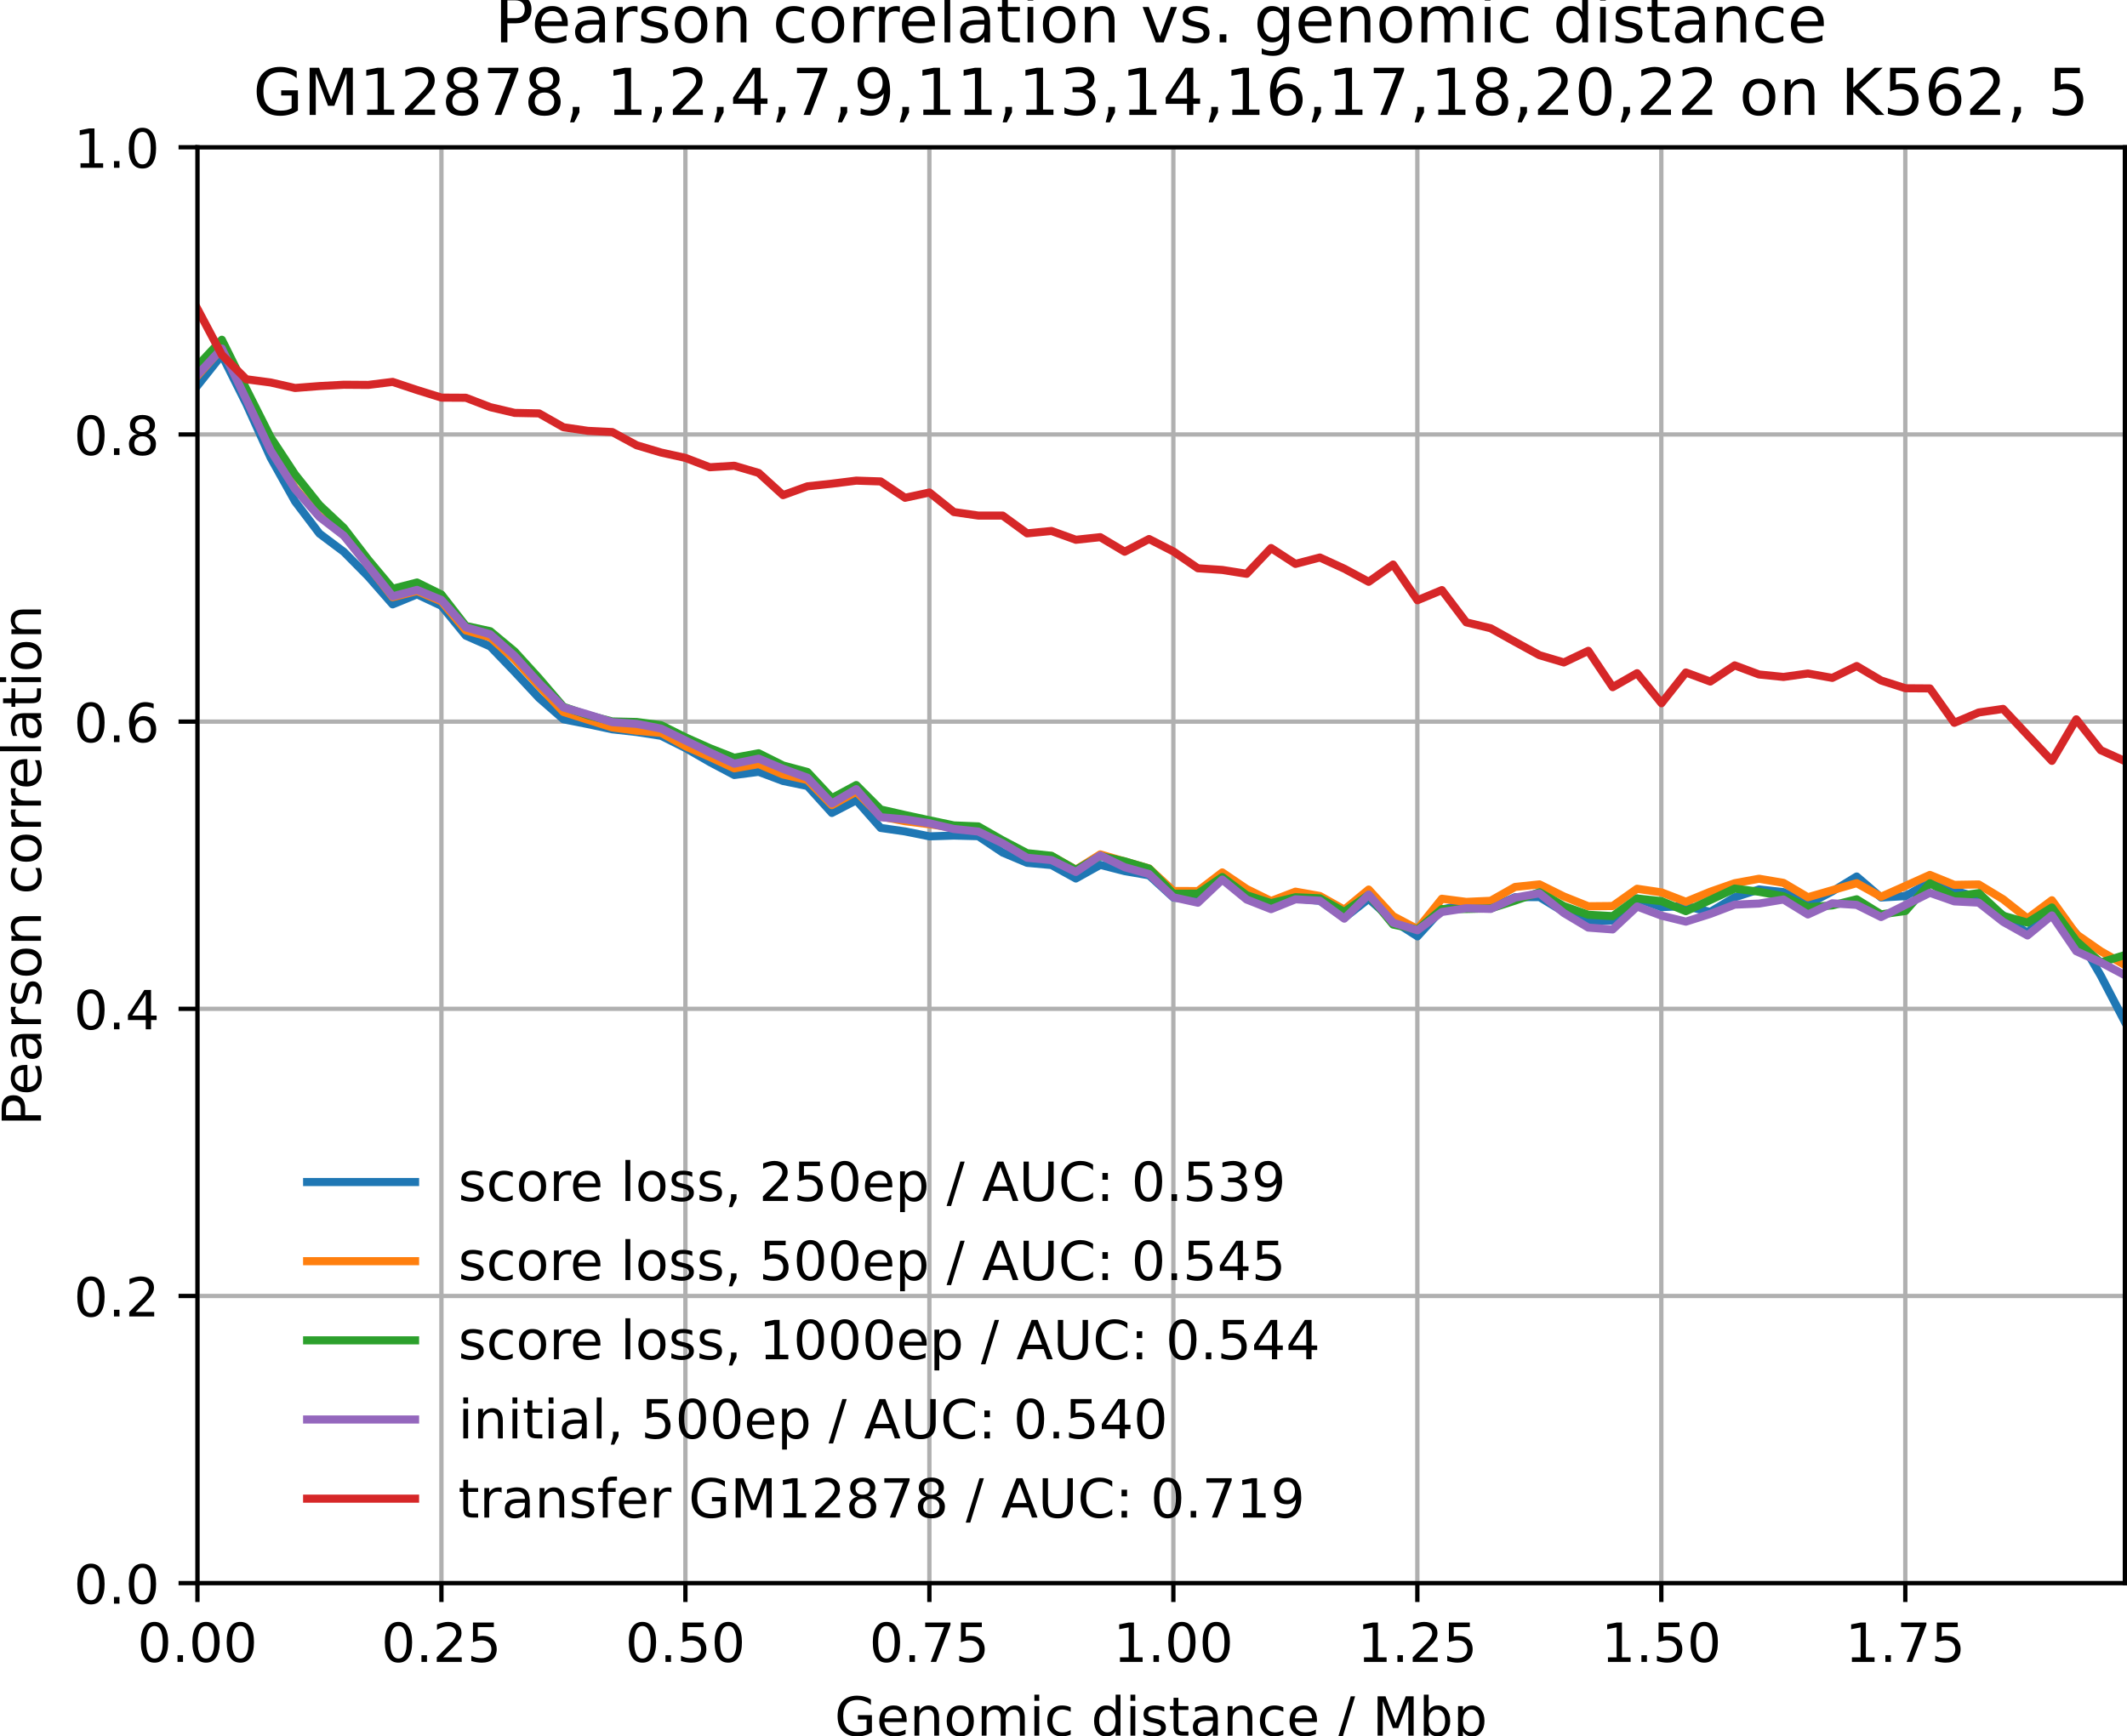
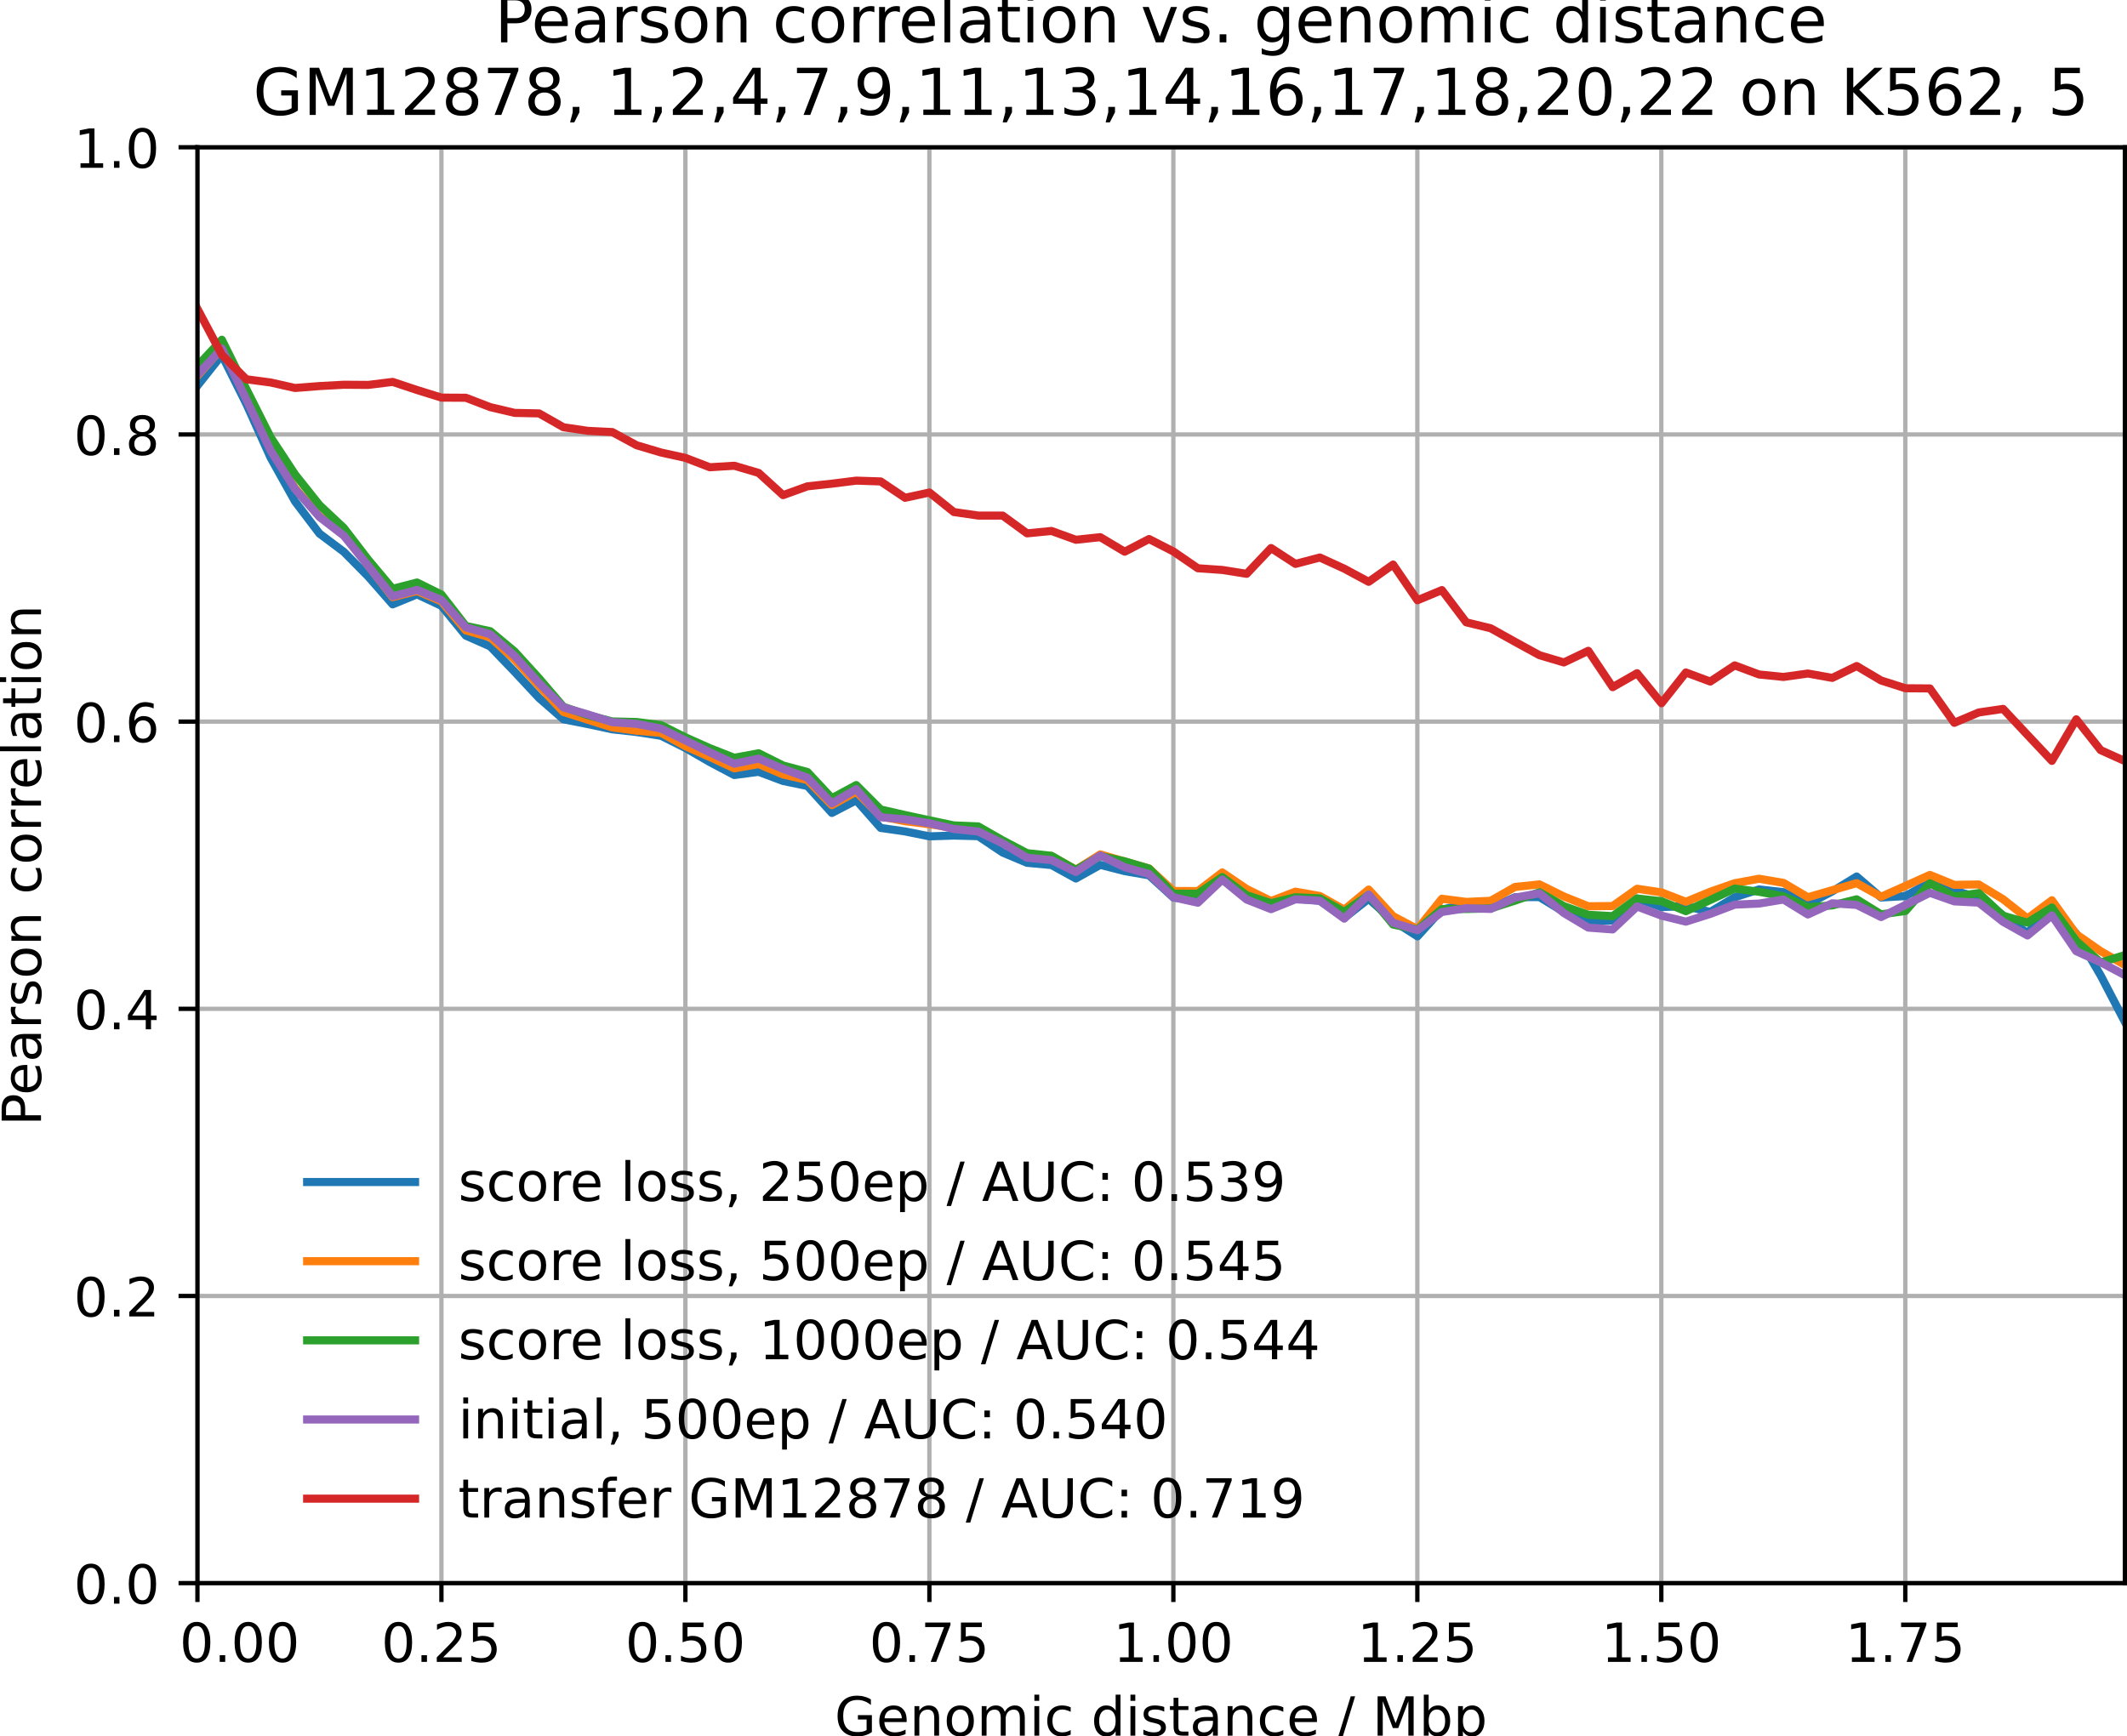
<svg xmlns="http://www.w3.org/2000/svg" version="1.1" id="svg2" xml:space="preserve" width="80mm" height="65.3mm" viewBox="0 0 302.362 246.803">
  <defs id="defs6">
    <clipPath clipPathUnits="userSpaceOnUse" id="clipPath22">
      <path d="M 57.6,38.016 H 414.72 V 304.128 H 57.6 Z" id="path20" />
    </clipPath>
    <clipPath clipPathUnits="userSpaceOnUse" id="clipPath40">
      <path d="M 57.6,38.016 H 414.72 V 304.128 H 57.6 Z" id="path38" />
    </clipPath>
    <clipPath clipPathUnits="userSpaceOnUse" id="clipPath58">
      <path d="M 57.6,38.016 H 414.72 V 304.128 H 57.6 Z" id="path56" />
    </clipPath>
    <clipPath clipPathUnits="userSpaceOnUse" id="clipPath76">
      <path d="M 57.6,38.016 H 414.72 V 304.128 H 57.6 Z" id="path74" />
    </clipPath>
    <clipPath clipPathUnits="userSpaceOnUse" id="clipPath94">
      <path d="M 57.6,38.016 H 414.72 V 304.128 H 57.6 Z" id="path92" />
    </clipPath>
    <clipPath clipPathUnits="userSpaceOnUse" id="clipPath112">
      <path d="M 57.6,38.016 H 414.72 V 304.128 H 57.6 Z" id="path110" />
    </clipPath>
    <clipPath clipPathUnits="userSpaceOnUse" id="clipPath130">
      <path d="M 57.6,38.016 H 414.72 V 304.128 H 57.6 Z" id="path128" />
    </clipPath>
    <clipPath clipPathUnits="userSpaceOnUse" id="clipPath148">
      <path d="M 57.6,38.016 H 414.72 V 304.128 H 57.6 Z" id="path146" />
    </clipPath>
    <clipPath clipPathUnits="userSpaceOnUse" id="clipPath170">
      <path d="M 57.6,38.016 H 414.72 V 304.128 H 57.6 Z" id="path168" />
    </clipPath>
    <clipPath clipPathUnits="userSpaceOnUse" id="clipPath188">
      <path d="M 57.6,38.016 H 414.72 V 304.128 H 57.6 Z" id="path186" />
    </clipPath>
    <clipPath clipPathUnits="userSpaceOnUse" id="clipPath206">
      <path d="M 57.6,38.016 H 414.72 V 304.128 H 57.6 Z" id="path204" />
    </clipPath>
    <clipPath clipPathUnits="userSpaceOnUse" id="clipPath224">
      <path d="M 57.6,38.016 H 414.72 V 304.128 H 57.6 Z" id="path222" />
    </clipPath>
    <clipPath clipPathUnits="userSpaceOnUse" id="clipPath242">
      <path d="M 57.6,38.016 H 414.72 V 304.128 H 57.6 Z" id="path240" />
    </clipPath>
    <clipPath clipPathUnits="userSpaceOnUse" id="clipPath260">
      <path d="M 57.6,38.016 H 414.72 V 304.128 H 57.6 Z" id="path258" />
    </clipPath>
    <clipPath clipPathUnits="userSpaceOnUse" id="clipPath282">
      <path d="M 57.6,38.016 H 414.72 V 304.128 H 57.6 Z" id="path280" />
    </clipPath>
    <clipPath clipPathUnits="userSpaceOnUse" id="clipPath292">
      <path d="M 57.6,38.016 H 414.72 V 304.128 H 57.6 Z" id="path290" />
    </clipPath>
    <clipPath clipPathUnits="userSpaceOnUse" id="clipPath302">
      <path d="M 57.6,38.016 H 414.72 V 304.128 H 57.6 Z" id="path300" />
    </clipPath>
    <clipPath clipPathUnits="userSpaceOnUse" id="clipPath312">
      <path d="M 57.6,38.016 H 414.72 V 304.128 H 57.6 Z" id="path310" />
    </clipPath>
    <clipPath clipPathUnits="userSpaceOnUse" id="clipPath322">
      <path d="M 57.6,38.016 H 414.72 V 304.128 H 57.6 Z" id="path320" />
    </clipPath>
  </defs>
  <g id="g10" transform="matrix(1.333333,0,0,-1.333333,-28.02396,443.5936)">
    <path d="m 53.762,172.868 h 11.509" style="fill:none;stroke:#d62728;stroke-width:0.863;stroke-linecap:square;stroke-linejoin:round;stroke-miterlimit:10;stroke-dasharray:none;stroke-opacity:1" id="path368" />
    <g id="g16" transform="matrix(0.5754255,0,0,0.5754255,8.923693,141.9847)">
      <g id="g18" clip-path="url(#clipPath22)">
        <path d="M 57.6,38.016 V 304.128" style="fill:none;stroke:#b0b0b0;stroke-width:0.8;stroke-linecap:square;stroke-linejoin:round;stroke-miterlimit:10;stroke-dasharray:none;stroke-opacity:1" id="path24" />
      </g>
    </g>
    <path d="m 42.068,163.86 v -2.014" style="fill:#000000;fill-opacity:1;fill-rule:nonzero;stroke:#000000;stroke-width:0.46;stroke-linecap:butt;stroke-linejoin:round;stroke-miterlimit:10;stroke-dasharray:none;stroke-opacity:1" id="path28" />
    <g id="g34" transform="matrix(0.5754255,0,0,0.5754255,8.923693,141.9847)">
      <g id="g36" clip-path="url(#clipPath40)">
        <path d="M 102.805,38.016 V 304.128" style="fill:none;stroke:#b0b0b0;stroke-width:0.8;stroke-linecap:square;stroke-linejoin:round;stroke-miterlimit:10;stroke-dasharray:none;stroke-opacity:1" id="path42" />
      </g>
    </g>
    <path d="m 68.08,163.86 v -2.014" style="fill:#000000;fill-opacity:1;fill-rule:nonzero;stroke:#000000;stroke-width:0.46;stroke-linecap:butt;stroke-linejoin:round;stroke-miterlimit:10;stroke-dasharray:none;stroke-opacity:1" id="path46" />
    <g id="g52" transform="matrix(0.5754255,0,0,0.5754255,8.923693,141.9847)">
      <g id="g54" clip-path="url(#clipPath58)">
        <path d="M 148.01,38.016 V 304.128" style="fill:none;stroke:#b0b0b0;stroke-width:0.8;stroke-linecap:square;stroke-linejoin:round;stroke-miterlimit:10;stroke-dasharray:none;stroke-opacity:1" id="path60" />
      </g>
    </g>
    <path d="m 94.093,163.86 v -2.014" style="fill:#000000;fill-opacity:1;fill-rule:nonzero;stroke:#000000;stroke-width:0.46;stroke-linecap:butt;stroke-linejoin:round;stroke-miterlimit:10;stroke-dasharray:none;stroke-opacity:1" id="path64" />
    <g id="g70" transform="matrix(0.5754255,0,0,0.5754255,8.923693,141.9847)">
      <g id="g72" clip-path="url(#clipPath76)">
        <path d="M 193.215,38.016 V 304.128" style="fill:none;stroke:#b0b0b0;stroke-width:0.8;stroke-linecap:square;stroke-linejoin:round;stroke-miterlimit:10;stroke-dasharray:none;stroke-opacity:1" id="path78" />
      </g>
    </g>
    <path d="m 120.105,163.86 v -2.014" style="fill:#000000;fill-opacity:1;fill-rule:nonzero;stroke:#000000;stroke-width:0.46;stroke-linecap:butt;stroke-linejoin:round;stroke-miterlimit:10;stroke-dasharray:none;stroke-opacity:1" id="path82" />
    <g id="g88" transform="matrix(0.5754255,0,0,0.5754255,8.923693,141.9847)">
      <g id="g90" clip-path="url(#clipPath94)">
        <path d="M 238.42,38.016 V 304.128" style="fill:none;stroke:#b0b0b0;stroke-width:0.8;stroke-linecap:square;stroke-linejoin:round;stroke-miterlimit:10;stroke-dasharray:none;stroke-opacity:1" id="path96" />
      </g>
    </g>
    <path d="m 146.117,163.86 v -2.014" style="fill:#000000;fill-opacity:1;fill-rule:nonzero;stroke:#000000;stroke-width:0.46;stroke-linecap:butt;stroke-linejoin:round;stroke-miterlimit:10;stroke-dasharray:none;stroke-opacity:1" id="path100" />
    <g id="g106" transform="matrix(0.5754255,0,0,0.5754255,8.923693,141.9847)">
      <g id="g108" clip-path="url(#clipPath112)">
        <path d="M 283.625,38.016 V 304.128" style="fill:none;stroke:#b0b0b0;stroke-width:0.8;stroke-linecap:square;stroke-linejoin:round;stroke-miterlimit:10;stroke-dasharray:none;stroke-opacity:1" id="path114" />
      </g>
    </g>
    <path d="m 172.129,163.86 v -2.014" style="fill:#000000;fill-opacity:1;fill-rule:nonzero;stroke:#000000;stroke-width:0.46;stroke-linecap:butt;stroke-linejoin:round;stroke-miterlimit:10;stroke-dasharray:none;stroke-opacity:1" id="path118" />
    <g id="g124" transform="matrix(0.5754255,0,0,0.5754255,8.923693,141.9847)">
      <g id="g126" clip-path="url(#clipPath130)">
        <path d="M 328.83,38.016 V 304.128" style="fill:none;stroke:#b0b0b0;stroke-width:0.8;stroke-linecap:square;stroke-linejoin:round;stroke-miterlimit:10;stroke-dasharray:none;stroke-opacity:1" id="path132" />
      </g>
    </g>
    <path d="m 198.141,163.86 v -2.014" style="fill:#000000;fill-opacity:1;fill-rule:nonzero;stroke:#000000;stroke-width:0.46;stroke-linecap:butt;stroke-linejoin:round;stroke-miterlimit:10;stroke-dasharray:none;stroke-opacity:1" id="path136" />
    <g id="g142" transform="matrix(0.5754255,0,0,0.5754255,8.923693,141.9847)">
      <g id="g144" clip-path="url(#clipPath148)">
        <path d="M 374.035,38.016 V 304.128" style="fill:none;stroke:#b0b0b0;stroke-width:0.8;stroke-linecap:square;stroke-linejoin:round;stroke-miterlimit:10;stroke-dasharray:none;stroke-opacity:1" id="path150" />
      </g>
    </g>
    <path d="m 224.153,163.86 v -2.014" style="fill:#000000;fill-opacity:1;fill-rule:nonzero;stroke:#000000;stroke-width:0.46;stroke-linecap:butt;stroke-linejoin:round;stroke-miterlimit:10;stroke-dasharray:none;stroke-opacity:1" id="path154" />
    <g id="g164" transform="matrix(0.5754255,0,0,0.5754255,8.923693,141.9847)">
      <g id="g166" clip-path="url(#clipPath170)">
        <path d="M 57.6,38.016 H 414.72" style="fill:none;stroke:#b0b0b0;stroke-width:0.8;stroke-linecap:square;stroke-linejoin:round;stroke-miterlimit:10;stroke-dasharray:none;stroke-opacity:1" id="path172" />
      </g>
    </g>
    <path d="M 42.068,163.86 H 40.054" style="fill:#000000;fill-opacity:1;fill-rule:nonzero;stroke:#000000;stroke-width:0.46;stroke-linecap:butt;stroke-linejoin:round;stroke-miterlimit:10;stroke-dasharray:none;stroke-opacity:1" id="path176" />
    <g id="g182" transform="matrix(0.5754255,0,0,0.5754255,8.923693,141.9847)">
      <g id="g184" clip-path="url(#clipPath188)">
        <path d="M 57.6,91.238 H 414.72" style="fill:none;stroke:#b0b0b0;stroke-width:0.8;stroke-linecap:square;stroke-linejoin:round;stroke-miterlimit:10;stroke-dasharray:none;stroke-opacity:1" id="path190" />
      </g>
    </g>
    <path d="M 42.068,194.486 H 40.054" style="fill:#000000;fill-opacity:1;fill-rule:nonzero;stroke:#000000;stroke-width:0.46;stroke-linecap:butt;stroke-linejoin:round;stroke-miterlimit:10;stroke-dasharray:none;stroke-opacity:1" id="path194" />
    <g id="g200" transform="matrix(0.5754255,0,0,0.5754255,8.923693,141.9847)">
      <g id="g202" clip-path="url(#clipPath206)">
        <path d="M 57.6,144.461 H 414.72" style="fill:none;stroke:#b0b0b0;stroke-width:0.8;stroke-linecap:square;stroke-linejoin:round;stroke-miterlimit:10;stroke-dasharray:none;stroke-opacity:1" id="path208" />
      </g>
    </g>
    <path d="M 42.068,225.111 H 40.054" style="fill:#000000;fill-opacity:1;fill-rule:nonzero;stroke:#000000;stroke-width:0.46;stroke-linecap:butt;stroke-linejoin:round;stroke-miterlimit:10;stroke-dasharray:none;stroke-opacity:1" id="path212" />
    <g id="g218" transform="matrix(0.5754255,0,0,0.5754255,8.923693,141.9847)">
      <g id="g220" clip-path="url(#clipPath224)">
        <path d="M 57.6,197.683 H 414.72" style="fill:none;stroke:#b0b0b0;stroke-width:0.8;stroke-linecap:square;stroke-linejoin:round;stroke-miterlimit:10;stroke-dasharray:none;stroke-opacity:1" id="path226" />
      </g>
    </g>
    <path d="M 42.068,255.737 H 40.054" style="fill:#000000;fill-opacity:1;fill-rule:nonzero;stroke:#000000;stroke-width:0.46;stroke-linecap:butt;stroke-linejoin:round;stroke-miterlimit:10;stroke-dasharray:none;stroke-opacity:1" id="path230" />
    <g id="g236" transform="matrix(0.5754255,0,0,0.5754255,8.923693,141.9847)">
      <g id="g238" clip-path="url(#clipPath242)">
        <path d="M 57.6,250.906 H 414.72" style="fill:none;stroke:#b0b0b0;stroke-width:0.8;stroke-linecap:square;stroke-linejoin:round;stroke-miterlimit:10;stroke-dasharray:none;stroke-opacity:1" id="path244" />
      </g>
    </g>
    <path d="M 42.068,286.362 H 40.054" style="fill:#000000;fill-opacity:1;fill-rule:nonzero;stroke:#000000;stroke-width:0.46;stroke-linecap:butt;stroke-linejoin:round;stroke-miterlimit:10;stroke-dasharray:none;stroke-opacity:1" id="path248" />
    <g id="g256" clip-path="url(#clipPath260)" transform="matrix(0.5754255,0,0,0.5754255,8.923693,141.9847)">
      <path d="M 57.6,304.128 H 414.72" style="fill:none;stroke:#b0b0b0;stroke-width:0.8;stroke-linecap:square;stroke-linejoin:round;stroke-miterlimit:10;stroke-dasharray:none;stroke-opacity:1" id="path262" />
    </g>
    <path d="M 42.068,316.988 H 40.054" style="fill:#000000;fill-opacity:1;fill-rule:nonzero;stroke:#000000;stroke-width:0.46;stroke-linecap:butt;stroke-linejoin:round;stroke-miterlimit:10;stroke-dasharray:none;stroke-opacity:1" id="path266" />
    <g id="g278" clip-path="url(#clipPath282)" transform="matrix(0.5754255,0,0,0.5754255,8.923693,141.9847)">
      <path d="m 57.6,259.946 4.521,5.689 4.521,-9.031 4.521,-10.006 4.521,-8.098 4.521,-5.963 4.521,-3.388 4.521,-4.577 4.521,-5.157 4.521,1.859 4.521,-2.125 4.521,-5.531 4.521,-2.002 4.521,-4.703 4.521,-4.85 4.521,-3.941 4.521,-0.897 4.521,-0.967 4.521,-0.504 4.521,-0.7 4.521,-2.257 4.521,-2.611 4.521,-2.395 4.521,0.589 4.521,-1.697 4.521,-0.927 4.521,-4.994 4.521,2.349 4.521,-5.128 4.521,-0.649 4.521,-0.913 4.521,0.148 4.521,-0.115 4.521,-3.035 4.521,-1.903 4.521,-0.411 4.521,-2.494 4.521,2.526 4.521,-1.156 4.521,-0.784 4.521,-4.125 4.521,-0.448 4.521,3.944 4.521,-3.179 4.521,-1.786 4.521,1.301 4.521,-0.428 4.521,-3.176 4.521,3.551 4.521,-4.075 4.521,-2.888 4.521,4.961 4.521,1.052 4.521,-0.728 4.521,1.972 4.521,0.025 4.521,-2.757 4.521,-1.72 4.521,0.144 4.521,4.065 4.521,-1.589 4.521,0.174 4.521,-1.075 4.521,2.719 4.521,1.454 4.521,-0.501 4.521,-2.228 4.521,2.365 4.521,2.759 4.521,-3.889 4.521,0.257 4.521,2.555 4.521,-1.533 4.521,-1.309 4.521,-3.282 4.521,-3.295 4.521,4.976 4.521,-5.084 4.521,-7.742 4.521,-8.673" style="fill:none;stroke:#1f77b4;stroke-width:1.5;stroke-linecap:square;stroke-linejoin:round;stroke-miterlimit:10;stroke-dasharray:none;stroke-opacity:1" id="path284" />
    </g>
    <g id="g288" clip-path="url(#clipPath292)" transform="matrix(0.5754255,0,0,0.5754255,8.923693,141.9847)">
      <path d="m 57.6,261.777 4.521,5.083 4.521,-9.204 4.521,-9.499 4.521,-7.197 4.521,-5.193 4.521,-3.484 4.521,-5.706 4.521,-5.826 4.521,1.145 4.521,-1.924 4.521,-5.379 4.521,-1.292 4.521,-4.1 4.521,-4.939 4.521,-4.793 4.521,-1.433 4.521,-1.427 4.521,-0.61 4.521,-0.397 4.521,-2.477 4.521,-1.993 4.521,-2.105 4.521,0.791 4.521,-1.932 4.521,-1.027 4.521,-4.647 4.521,2.494 4.521,-4.594 4.521,-0.887 4.521,-0.557 4.521,-0.687 4.521,-0.089 4.521,-2.658 4.521,-2.453 4.521,-0.01 4.521,-2.533 4.521,2.845 4.521,-1.318 4.521,-1.3 4.521,-4.169 4.521,-0.016 4.521,3.455 4.521,-3.071 4.521,-2.228 4.521,1.735 4.521,-0.801 4.521,-2.534 4.521,3.725 4.521,-4.929 4.521,-2.397 4.521,5.622 4.521,-0.583 4.521,0.206 4.521,2.566 4.521,0.473 4.521,-2.24 4.521,-1.813 4.521,0.042 4.521,3.2 4.521,-0.67 4.521,-1.742 4.521,1.861 4.521,1.579 4.521,0.831 4.521,-0.767 4.521,-2.665 4.521,1.309 4.521,1.301 4.521,-2.516 4.521,2.007 4.521,2.037 4.521,-1.841 4.521,0.073 4.521,-2.736 4.521,-3.571 4.521,3.38 4.521,-6.293 4.521,-3.149 4.521,-2.584" style="fill:none;stroke:#ff7f0e;stroke-width:1.5;stroke-linecap:square;stroke-linejoin:round;stroke-miterlimit:10;stroke-dasharray:none;stroke-opacity:1" id="path294" />
    </g>
    <g id="g298" clip-path="url(#clipPath302)" transform="matrix(0.5754255,0,0,0.5754255,8.923693,141.9847)">
      <path d="m 57.6,263.621 4.521,4.838 4.521,-9.103 4.521,-8.974 4.521,-6.878 4.521,-5.672 4.521,-4.254 4.521,-5.887 4.521,-5.393 4.521,1.171 4.521,-2.235 4.521,-5.817 4.521,-0.974 4.521,-3.761 4.521,-4.968 4.521,-5.281 4.521,-1.557 4.521,-1.156 4.521,-0.104 4.521,-0.589 4.521,-2.257 4.521,-2.01 4.521,-1.775 4.521,0.836 4.521,-2.262 4.521,-1.214 4.521,-4.849 4.521,2.433 4.521,-4.526 4.521,-1.03 4.521,-0.974 4.521,-0.95 4.521,-0.184 4.521,-2.585 4.521,-2.375 4.521,-0.487 4.521,-2.606 4.521,2.555 4.521,-0.973 4.521,-1.347 4.521,-4.667 4.521,0.019 4.521,3.083 4.521,-3.372 4.521,-1.467 4.521,1.092 4.521,-0.196 4.521,-2.517 4.521,3.149 4.521,-5.495 4.521,-0.938 4.521,3.806 4.521,0.013 4.521,0.101 4.521,1.454 4.521,1.554 4.521,-2.579 4.521,-1.602 4.521,-0.248 4.521,3.268 4.521,-0.496 4.521,-1.857 4.521,2.074 4.521,2.117 4.521,-0.59 4.521,-0.836 4.521,-2.032 4.521,0.34 4.521,1.13 4.521,-2.791 4.521,0.625 4.521,5.137 4.521,-2.457 4.521,0.636 4.521,-4.198 4.521,-1.274 4.521,2.804 4.521,-6.203 4.521,-3.994 4.521,1.393" style="fill:none;stroke:#2ca02c;stroke-width:1.5;stroke-linecap:square;stroke-linejoin:round;stroke-miterlimit:10;stroke-dasharray:none;stroke-opacity:1" id="path304" />
    </g>
    <g id="g308" clip-path="url(#clipPath312)" style="stroke:#9467bd;stroke-opacity:1" transform="matrix(0.5754255,0,0,0.5754255,8.923693,141.9847)">
      <path d="m 57.6,261.958 4.521,4.873 4.521,-9.412 4.521,-9.503 4.521,-7.12 4.521,-5.174 4.521,-3.482 4.521,-5.587 4.521,-5.648 4.521,1.195 4.521,-1.874 4.521,-5.078 4.521,-1.273 4.521,-4.017 4.521,-5.019 4.521,-4.519 4.521,-1.303 4.521,-1.436 4.521,-0.312 4.521,-0.873 4.521,-2.21 4.521,-2.2 4.521,-2.093 4.521,0.929 4.521,-1.892 4.521,-1.638 4.521,-4.77 4.521,2.644 4.521,-5.199 4.521,-0.402 4.521,-0.721 4.521,-1.06 4.521,-0.471 4.521,-2.189 4.521,-2.67 4.521,-0.434 4.521,-2.195 4.521,3.063 4.521,-2.187 4.521,-1.269 4.521,-4.312 4.521,-0.997 4.521,4.284 4.521,-3.696 4.521,-1.78 4.521,1.823 4.521,-0.265 4.521,-3.317 4.521,4.458 4.521,-5.214 4.521,-1.398 4.521,3.39 4.521,0.688 4.521,-0.128 4.521,2.103 4.521,0.793 4.521,-3.655 4.521,-2.699 4.521,-0.336 4.521,4.245 4.521,-1.692 4.521,-1.11 4.521,1.43 4.521,1.717 4.521,0.202 4.521,0.75 4.521,-2.774 4.521,2.073 4.521,-0.297 4.521,-2.249 4.521,2.243 4.521,2.248 4.521,-1.589 4.521,-0.233 4.521,-3.551 4.521,-2.532 4.521,3.711 4.521,-6.635 4.521,-2.053 4.521,-2.408" style="fill:none;stroke:#9467bd;stroke-width:1.5;stroke-linecap:square;stroke-linejoin:round;stroke-miterlimit:10;stroke-dasharray:none;stroke-opacity:1" id="path314" />
    </g>
    <g id="g318" clip-path="url(#clipPath322)" style="stroke:#d62728;stroke-opacity:1" transform="matrix(0.5754255,0,0,0.5754255,8.923693,141.9847)">
      <path d="m 57.6,274.185 4.521,-8.526 4.521,-4.52 4.521,-0.601 4.521,-1.018 4.521,0.353 4.521,0.248 4.521,-0.033 4.521,0.559 4.521,-1.505 4.521,-1.408 4.521,-0.026 4.521,-1.739 4.521,-1.066 4.521,-0.093 4.521,-2.57 4.521,-0.666 4.521,-0.223 4.521,-2.449 4.521,-1.344 4.521,-0.997 4.521,-1.732 4.521,0.279 4.521,-1.332 4.521,-4.116 4.521,1.633 4.521,0.49 4.521,0.565 4.521,-0.148 4.521,-3.031 4.521,0.978 4.521,-3.621 4.521,-0.652 4.521,-0.003 4.521,-3.293 4.521,0.442 4.521,-1.634 4.521,0.484 4.521,-2.695 4.521,2.351 4.521,-2.317 4.521,-3.102 4.521,-0.311 4.521,-0.716 4.521,4.775 4.521,-2.939 4.521,1.185 4.521,-2.071 4.521,-2.433 4.521,3.2 4.521,-6.617 4.521,1.883 4.521,-5.977 4.521,-1.1 4.521,-2.518 4.521,-2.474 4.521,-1.343 4.521,2.156 4.521,-6.737 4.521,2.586 4.521,-5.566 4.521,5.703 4.521,-1.681 4.521,2.995 4.521,-1.686 4.521,-0.455 4.521,0.634 4.521,-0.81 4.521,2.197 4.521,-2.677 4.521,-1.442 4.521,-0.031 4.521,-6.371 4.521,1.912 4.521,0.665 4.521,-4.828 4.521,-4.803 4.521,7.7 4.521,-5.717 4.521,-2.036" style="fill:none;stroke:#d62728;stroke-width:1.5;stroke-linecap:square;stroke-linejoin:round;stroke-miterlimit:10;stroke-dasharray:none;stroke-opacity:1" id="path324" />
    </g>
    <path d="M 42.068,163.86 V 316.988" style="fill:none;stroke:#000000;stroke-width:0.46;stroke-linecap:square;stroke-linejoin:miter;stroke-miterlimit:10;stroke-dasharray:none;stroke-opacity:1" id="path328" />
    <path d="M 247.564,163.86 V 316.988" style="fill:none;stroke:#000000;stroke-width:0.46;stroke-linecap:square;stroke-linejoin:miter;stroke-miterlimit:10;stroke-dasharray:none;stroke-opacity:1" id="path330" />
    <path d="M 42.068,163.86 H 247.564" style="fill:none;stroke:#000000;stroke-width:0.46;stroke-linecap:square;stroke-linejoin:miter;stroke-miterlimit:10;stroke-dasharray:none;stroke-opacity:1" id="path332" />
    <path d="M 42.068,316.988 H 247.564" style="fill:none;stroke:#000000;stroke-width:0.46;stroke-linecap:square;stroke-linejoin:miter;stroke-miterlimit:10;stroke-dasharray:none;stroke-opacity:1" id="path334" />
    <path d="m 53.762,206.638 h 11.509" style="fill:none;stroke:#1f77b4;stroke-width:0.863;stroke-linecap:square;stroke-linejoin:round;stroke-miterlimit:10;stroke-dasharray:none;stroke-opacity:1" id="path344" />
    <path d="m 53.762,198.196 h 11.509" style="fill:none;stroke:#ff7f0e;stroke-width:0.863;stroke-linecap:square;stroke-linejoin:round;stroke-miterlimit:10;stroke-dasharray:none;stroke-opacity:1" id="path350" />
    <path d="m 53.762,189.753 h 11.509" style="fill:none;stroke:#2ca02c;stroke-width:0.863;stroke-linecap:square;stroke-linejoin:round;stroke-miterlimit:10;stroke-dasharray:none;stroke-opacity:1" id="path356" />
    <path d="m 53.762,181.31 h 11.509" style="fill:none;stroke:#9467bd;stroke-width:0.863;stroke-linecap:square;stroke-linejoin:round;stroke-miterlimit:10;stroke-dasharray:none;stroke-opacity:1" id="path362" />
  </g>
  <g id="layer1" style="display:inline" transform="translate(-28.02396,-17.20642)">
    <text style="font-variant:normal;font-weight:normal;font-size:7.672px;font-family:'DejaVu Sans';-inkscape-font-specification:DejaVuSans;writing-mode:lr-tb;fill:#000000;fill-opacity:1;fill-rule:nonzero;stroke:none;stroke-width:0.767" id="text372" x="93.165" y="232.995">
      <tspan x="93.165 96.172 99.325 104.029 108.893 112.89 115.591 120.309 123.463 125.902 131.849 138.47 143.349 148.229 153.109 157.988 162.868 165.308 167.893 170.333 175.581 181.197 186.552 189.138 191.578 196.457 198.897 203.777 208.656" y="232.995" id="tspan370" style="stroke-width:0.767">transfer GM12878 / AUC: 0.719</tspan>
    </text>
-     <text style="font-variant:normal;font-weight:normal;font-size:7.672px;font-family:'DejaVu Sans';-inkscape-font-specification:DejaVuSans;writing-mode:lr-tb;fill:#000000;fill-opacity:1;fill-rule:nonzero;stroke:none;stroke-width:0.767" id="text32" x="47.549" y="253.517">
-       <tspan x="47.549 52.429 54.869 59.748" y="253.517" id="tspan30" style="stroke-width:0.767">0.00</tspan>
+     <text style="font-variant:normal;font-weight:normal;font-size:7.672px;font-family:'DejaVu Sans';-inkscape-font-specification:DejaVuSans;writing-mode:lr-tb;fill:#000000;fill-opacity:1;fill-rule:nonzero;stroke:none;stroke-width:0.767" id="text32" x="53.549" y="253.517">
+       <tspan x="53.549 58.429 60.869 65.748" y="253.517" id="tspan30" style="stroke-width:0.767">0.00</tspan>
    </text>
    <text style="font-variant:normal;font-weight:normal;font-size:7.672px;font-family:'DejaVu Sans';-inkscape-font-specification:DejaVuSans;writing-mode:lr-tb;fill:#000000;fill-opacity:1;fill-rule:nonzero;stroke:none;stroke-width:0.767" id="text50" x="82.232" y="253.517">
      <tspan x="82.232 87.112 89.552 94.431" y="253.517" id="tspan48" style="stroke-width:0.767">0.25</tspan>
    </text>
    <text style="font-variant:normal;font-weight:normal;font-size:7.672px;font-family:'DejaVu Sans';-inkscape-font-specification:DejaVuSans;writing-mode:lr-tb;fill:#000000;fill-opacity:1;fill-rule:nonzero;stroke:none;stroke-width:0.767" id="text68" x="116.915" y="253.517">
      <tspan x="116.915 121.795 124.235 129.114" y="253.517" id="tspan66" style="stroke-width:0.767">0.50</tspan>
    </text>
    <text style="font-variant:normal;font-weight:normal;font-size:7.672px;font-family:'DejaVu Sans';-inkscape-font-specification:DejaVuSans;writing-mode:lr-tb;fill:#000000;fill-opacity:1;fill-rule:nonzero;stroke:none;stroke-width:0.767" id="text86" x="151.598" y="253.517">
      <tspan x="151.598 156.478 158.917 163.797" y="253.517" id="tspan84" style="stroke-width:0.767">0.75</tspan>
    </text>
    <text style="font-variant:normal;font-weight:normal;font-size:7.672px;font-family:'DejaVu Sans';-inkscape-font-specification:DejaVuSans;writing-mode:lr-tb;fill:#000000;fill-opacity:1;fill-rule:nonzero;stroke:none;stroke-width:0.767" id="text104" x="186.281" y="253.517">
      <tspan x="186.281 191.161 193.6 198.48" y="253.517" id="tspan102" style="stroke-width:0.767">1.00</tspan>
    </text>
    <text style="font-variant:normal;font-weight:normal;font-size:7.672px;font-family:'DejaVu Sans';-inkscape-font-specification:DejaVuSans;writing-mode:lr-tb;fill:#000000;fill-opacity:1;fill-rule:nonzero;stroke:none;stroke-width:0.767" id="text122" x="220.964" y="253.517">
      <tspan x="220.964 225.843 228.283 233.163" y="253.517" id="tspan120" style="stroke-width:0.767">1.25</tspan>
    </text>
    <text style="font-variant:normal;font-weight:normal;font-size:7.672px;font-family:'DejaVu Sans';-inkscape-font-specification:DejaVuSans;writing-mode:lr-tb;fill:#000000;fill-opacity:1;fill-rule:nonzero;stroke:none;stroke-width:0.767" id="text140" x="255.647" y="253.517">
      <tspan x="255.647 260.526 262.966 267.846" y="253.517" id="tspan138" style="stroke-width:0.767">1.50</tspan>
    </text>
    <text style="font-variant:normal;font-weight:normal;font-size:7.672px;font-family:'DejaVu Sans';-inkscape-font-specification:DejaVuSans;writing-mode:lr-tb;fill:#000000;fill-opacity:1;fill-rule:nonzero;stroke:none;stroke-width:0.767" id="text158" x="290.329" y="253.517">
      <tspan x="290.329 295.209 297.649 302.529" y="253.517" id="tspan156" style="stroke-width:0.767">1.75</tspan>
    </text>
    <text style="font-variant:normal;font-weight:normal;font-size:7.672px;font-family:'DejaVu Sans';-inkscape-font-specification:DejaVuSans;writing-mode:lr-tb;fill:#000000;fill-opacity:1;fill-rule:nonzero;stroke:none;stroke-width:0.767" id="text162" x="146.653" y="264.006">
      <tspan x="146.653 152.599 157.317 162.181 166.877 174.35 176.483 180.702 183.142 188.014 190.147 194.144 197.152 201.855 206.719 210.939 215.658 218.097 220.683 223.123 229.744 234.616" y="264.006" id="tspan160" style="stroke-width:0.767">Genomic distance / Mbp</tspan>
    </text>
    <text style="font-variant:normal;font-weight:normal;font-size:7.672px;font-family:'DejaVu Sans';-inkscape-font-specification:DejaVuSans;writing-mode:lr-tb;fill:#000000;fill-opacity:1;fill-rule:nonzero;stroke:none;stroke-width:0.767" id="text180" x="38.516" y="245.233">
      <tspan x="38.516 43.396 45.836" y="245.233" id="tspan178" style="stroke-width:0.767">0.0</tspan>
    </text>
    <text style="font-variant:normal;font-weight:normal;font-size:7.672px;font-family:'DejaVu Sans';-inkscape-font-specification:DejaVuSans;writing-mode:lr-tb;fill:#000000;fill-opacity:1;fill-rule:nonzero;stroke:none;stroke-width:0.767" id="text198" x="38.516" y="204.399">
      <tspan x="38.516 43.396 45.836" y="204.399" id="tspan196" style="stroke-width:0.767">0.2</tspan>
    </text>
    <text style="font-variant:normal;font-weight:normal;font-size:7.672px;font-family:'DejaVu Sans';-inkscape-font-specification:DejaVuSans;writing-mode:lr-tb;fill:#000000;fill-opacity:1;fill-rule:nonzero;stroke:none;stroke-width:0.767" id="text216" x="38.516" y="163.565">
      <tspan x="38.516 43.396 45.836" y="163.565" id="tspan214" style="stroke-width:0.767">0.4</tspan>
    </text>
    <text style="font-variant:normal;font-weight:normal;font-size:7.672px;font-family:'DejaVu Sans';-inkscape-font-specification:DejaVuSans;writing-mode:lr-tb;fill:#000000;fill-opacity:1;fill-rule:nonzero;stroke:none;stroke-width:0.767" id="text234" x="38.516" y="122.731">
      <tspan x="38.516 43.396 45.836" y="122.731" id="tspan232" style="stroke-width:0.767">0.6</tspan>
    </text>
    <text style="font-variant:normal;font-weight:normal;font-size:7.672px;font-family:'DejaVu Sans';-inkscape-font-specification:DejaVuSans;writing-mode:lr-tb;fill:#000000;fill-opacity:1;fill-rule:nonzero;stroke:none;stroke-width:0.767" id="text252" x="38.516" y="81.897">
      <tspan x="38.516 43.396 45.836" y="81.897" id="tspan250" style="stroke-width:0.767">0.8</tspan>
    </text>
    <text style="font-variant:normal;font-weight:normal;font-size:7.672px;font-family:'DejaVu Sans';-inkscape-font-specification:DejaVuSans;writing-mode:lr-tb;fill:#000000;fill-opacity:1;fill-rule:nonzero;stroke:none;stroke-width:0.767" id="text270" x="38.516" y="41.063">
      <tspan x="38.516 43.396 45.836" y="41.063" id="tspan268" style="stroke-width:0.767">1.0</tspan>
    </text>
    <text transform="rotate(-90)" style="font-variant:normal;font-weight:normal;font-size:7.672px;font-family:'DejaVu Sans';-inkscape-font-specification:DejaVuSans;writing-mode:lr-tb;fill:#000000;fill-opacity:1;fill-rule:nonzero;stroke:none;stroke-width:0.767" id="text274" x="-177.302" y="33.853">
      <tspan x="-177.302 -172.675 -167.957 -163.254 -160.1 -156.103 -151.408 -146.543 -144.104 -139.884 -135.188 -132.035 -128.882 -124.163 -122.03 -117.327 -114.319 -112.186 -107.491" y="33.853" id="tspan272" style="stroke-width:0.767">Pearson correlation</tspan>
    </text>
    <text style="font-variant:normal;font-weight:normal;font-size:9.207px;font-family:'DejaVu Sans';-inkscape-font-specification:DejaVuSans;writing-mode:lr-tb;fill:#000000;fill-opacity:1;fill-rule:nonzero;stroke:none;stroke-width:0.767" id="text338" x="98.341" y="23.227">
      <tspan x="98.341 103.893 109.555 115.198 118.983 123.779 129.414 135.251 138.179 143.242 148.877 152.661 156.445 162.107 164.667 170.31 173.92 176.479 182.114 187.951 190.878 196.329 201.126 204.053 206.981 212.827 218.49 224.327 229.961 238.929 241.488 246.552 249.48 255.326 257.886 262.682 266.291 271.935 277.772 282.836" y="23.227" id="tspan336" style="stroke-width:0.767">Pearson correlation vs. genomic distance</tspan>
    </text>
    <text style="font-variant:normal;font-weight:normal;font-size:9.207px;font-family:'DejaVu Sans';-inkscape-font-specification:DejaVuSans;writing-mode:lr-tb;fill:#000000;fill-opacity:1;fill-rule:nonzero;stroke:none;stroke-width:0.767" id="text342" x="63.998" y="33.546">
      <tspan x="63.998 71.133 79.079 84.934 90.79 96.645 102.501 108.356 111.284 114.212 120.067 122.995 128.851 131.778 137.634 140.562 146.417 149.345 155.2 158.128 163.984 169.839 172.767 178.623 184.478 187.406 193.261 199.117 202.045 207.9 213.756 216.684 222.539 228.395 231.322 237.178 243.033 245.961 251.817 257.672 260.6 266.456 272.311 275.239 280.873 286.711 289.638 295.678 301.533 307.389 313.245 316.172 319.1" y="33.546" id="tspan340" style="stroke-width:0.767">GM12878, 1,2,4,7,9,11,13,14,16,17,18,20,22 on K562, 5</tspan>
    </text>
    <text style="font-variant:normal;font-weight:normal;font-size:7.672px;font-family:'DejaVu Sans';-inkscape-font-specification:DejaVuSans;writing-mode:lr-tb;fill:#000000;fill-opacity:1;fill-rule:nonzero;stroke:none;stroke-width:0.767" id="text348" x="93.165" y="187.968">
      <tspan x="93.165 97.162 101.382 106.077 109.23 113.949 116.389 118.522 123.217 127.214 131.212 133.652 136.091 140.971 145.851 150.73 155.449 160.321 162.76 165.346 167.786 173.034 178.65 184.005 186.591 189.03 193.91 196.35 201.23 206.109" y="187.968" id="tspan346" style="stroke-width:0.767">score loss, 250ep / AUC: 0.539</tspan>
    </text>
    <text style="font-variant:normal;font-weight:normal;font-size:7.672px;font-family:'DejaVu Sans';-inkscape-font-specification:DejaVuSans;writing-mode:lr-tb;fill:#000000;fill-opacity:1;fill-rule:nonzero;stroke:none;stroke-width:0.767" id="text354" x="93.165" y="199.224">
      <tspan x="93.165 97.162 101.382 106.077 109.23 113.949 116.389 118.522 123.217 127.214 131.212 133.652 136.091 140.971 145.851 150.73 155.449 160.321 162.76 165.346 167.786 173.034 178.65 184.005 186.591 189.03 193.91 196.35 201.23 206.109" y="199.224" id="tspan352" style="stroke-width:0.767">score loss, 500ep / AUC: 0.545</tspan>
    </text>
    <text style="font-variant:normal;font-weight:normal;font-size:7.672px;font-family:'DejaVu Sans';-inkscape-font-specification:DejaVuSans;writing-mode:lr-tb;fill:#000000;fill-opacity:1;fill-rule:nonzero;stroke:none;stroke-width:0.767" id="text360" x="93.165" y="210.481">
      <tspan x="93.165 97.162 101.382 106.077 109.23 113.949 116.389 118.522 123.217 127.214 131.212 133.652 136.091 140.971 145.851 150.73 155.61 160.328 165.2 167.64 170.226 172.665 177.913 183.529 188.885 191.47 193.91 198.79 201.23 206.109 210.989" y="210.481" id="tspan358" style="stroke-width:0.767">score loss, 1000ep / AUC: 0.544</tspan>
    </text>
    <text style="font-variant:normal;font-weight:normal;font-size:7.672px;font-family:'DejaVu Sans';-inkscape-font-specification:DejaVuSans;writing-mode:lr-tb;fill:#000000;fill-opacity:1;fill-rule:nonzero;stroke:none;stroke-width:0.767" id="text366" x="93.165" y="221.738">
      <tspan x="93.165 95.297 100.162 102.295 105.302 107.435 112.138 114.271 116.711 119.151 124.03 128.91 133.79 138.508 143.38 145.82 148.405 150.845 156.093 161.709 167.065 169.65 172.09 176.97 179.409 184.289 189.169" y="221.738" id="tspan364" style="stroke-width:0.767">initial, 500ep / AUC: 0.540</tspan>
    </text>
  </g>
</svg>
